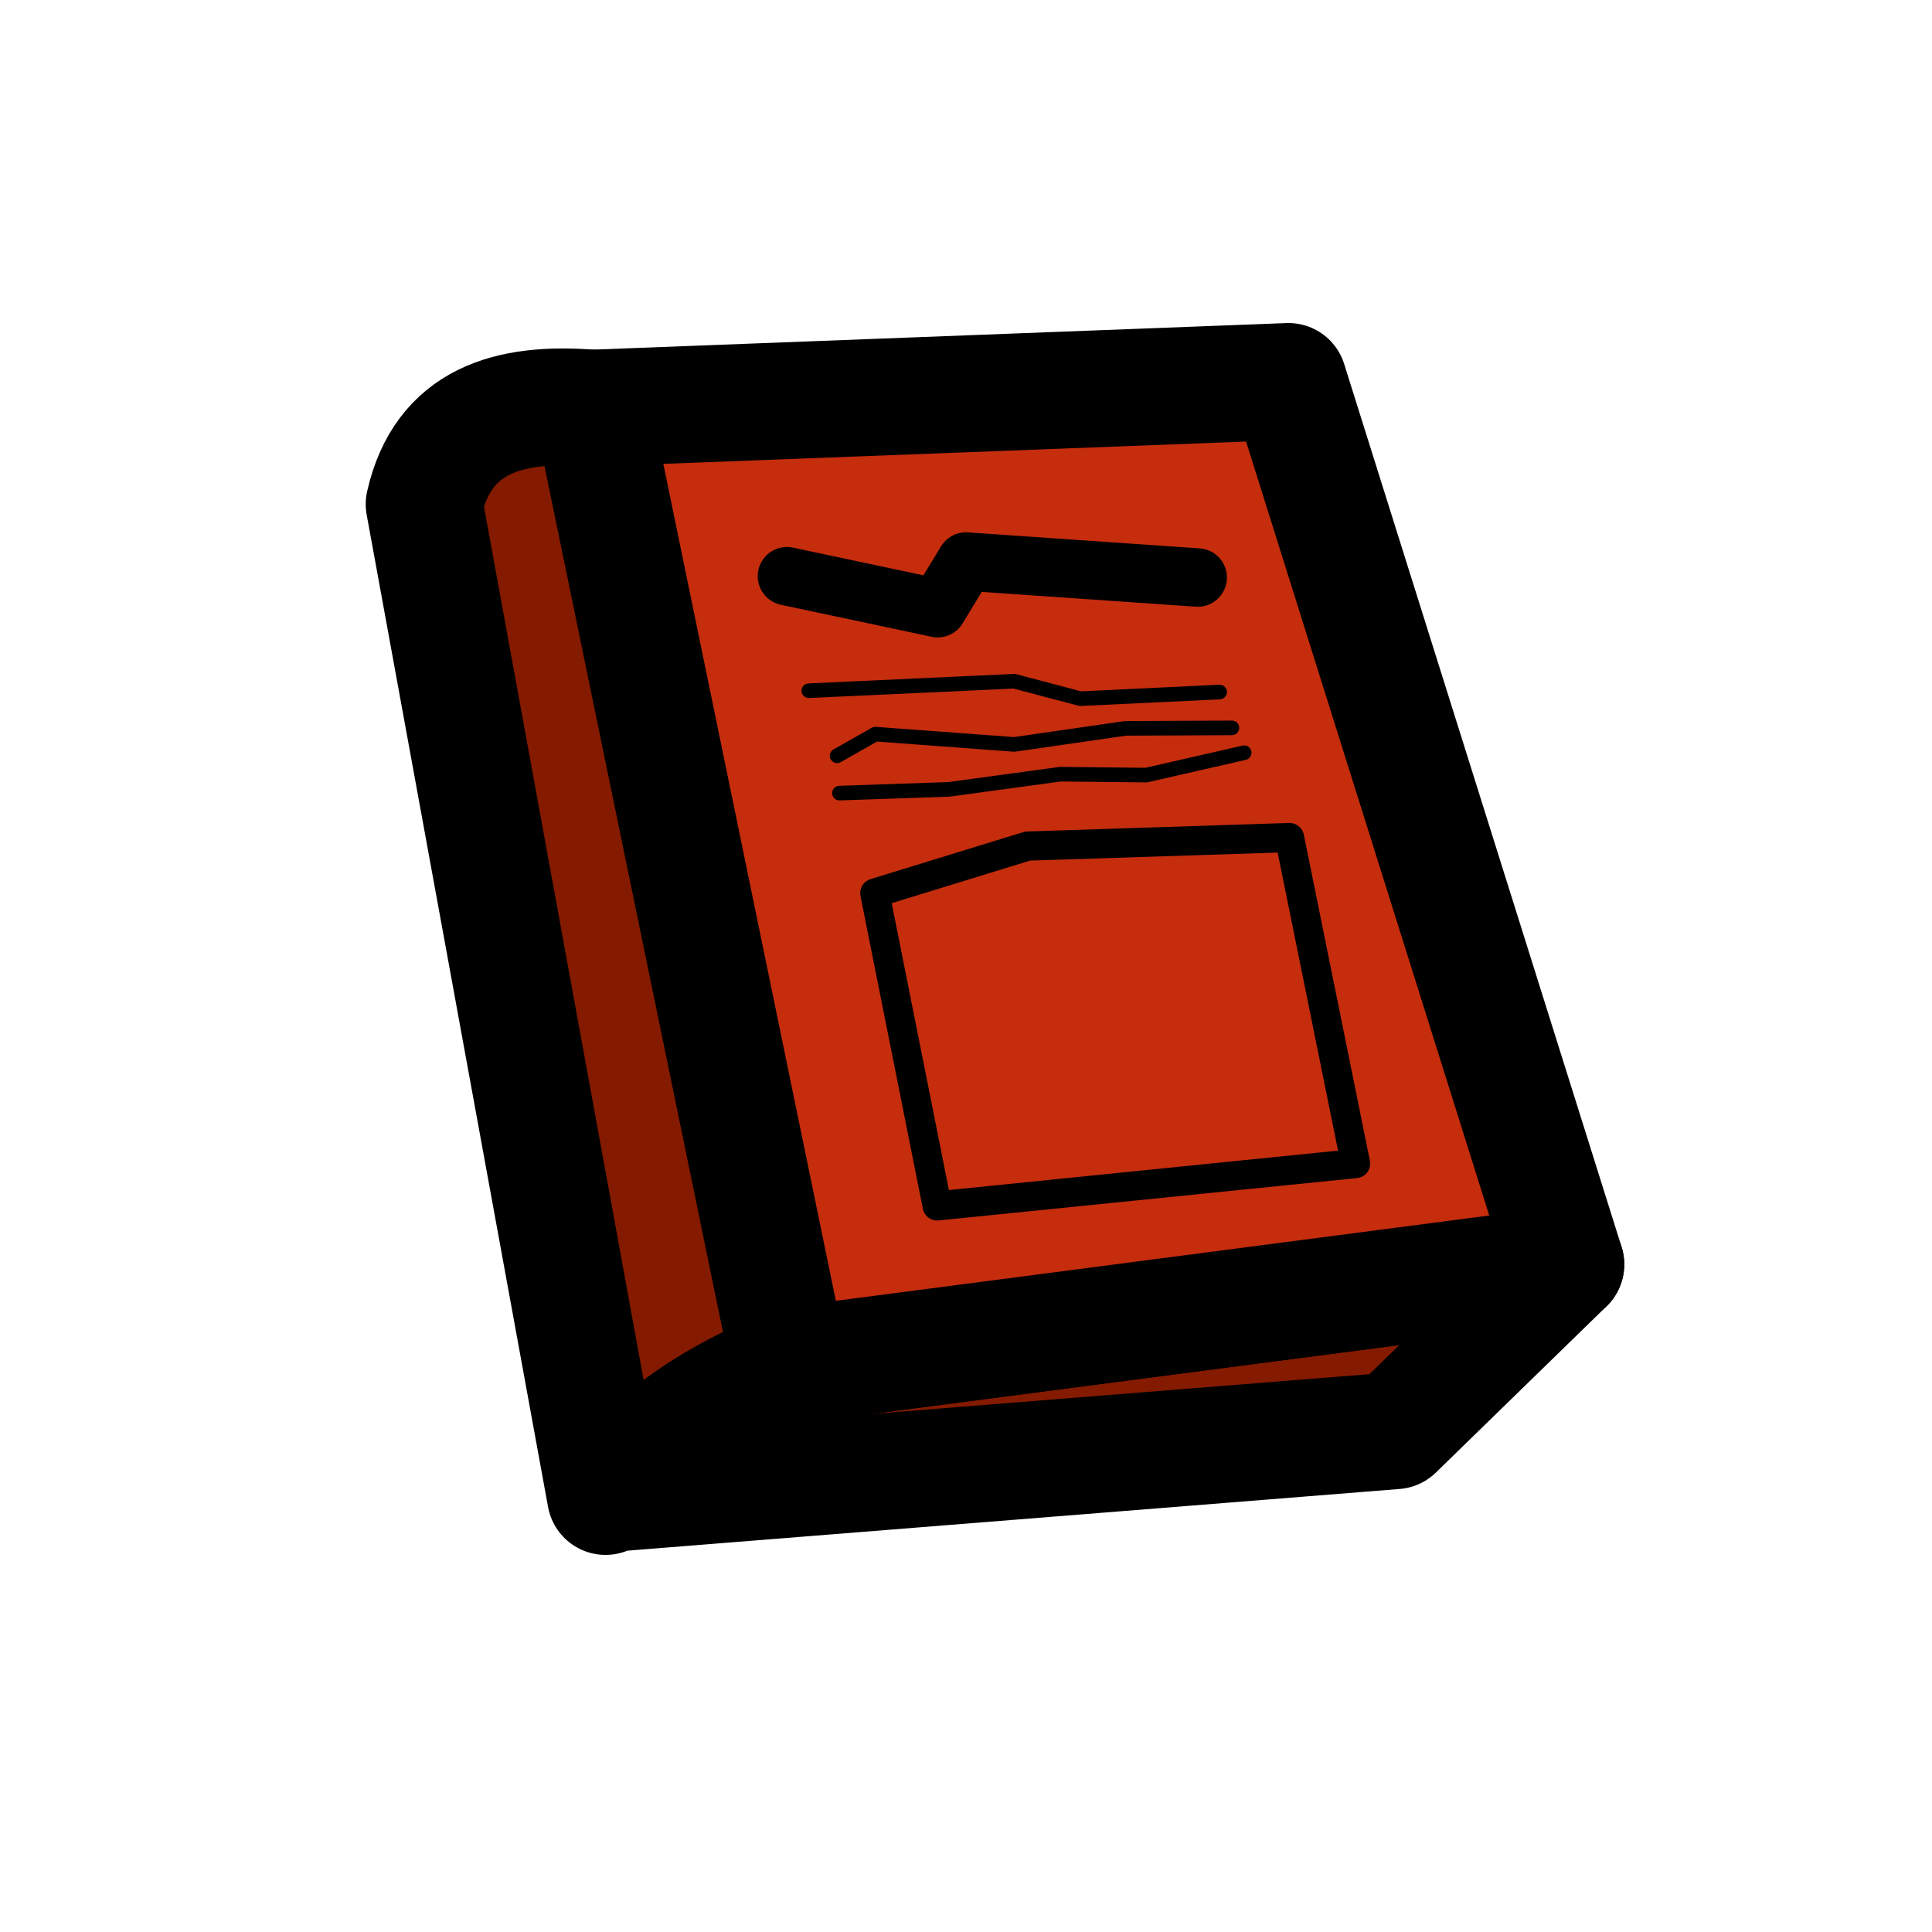
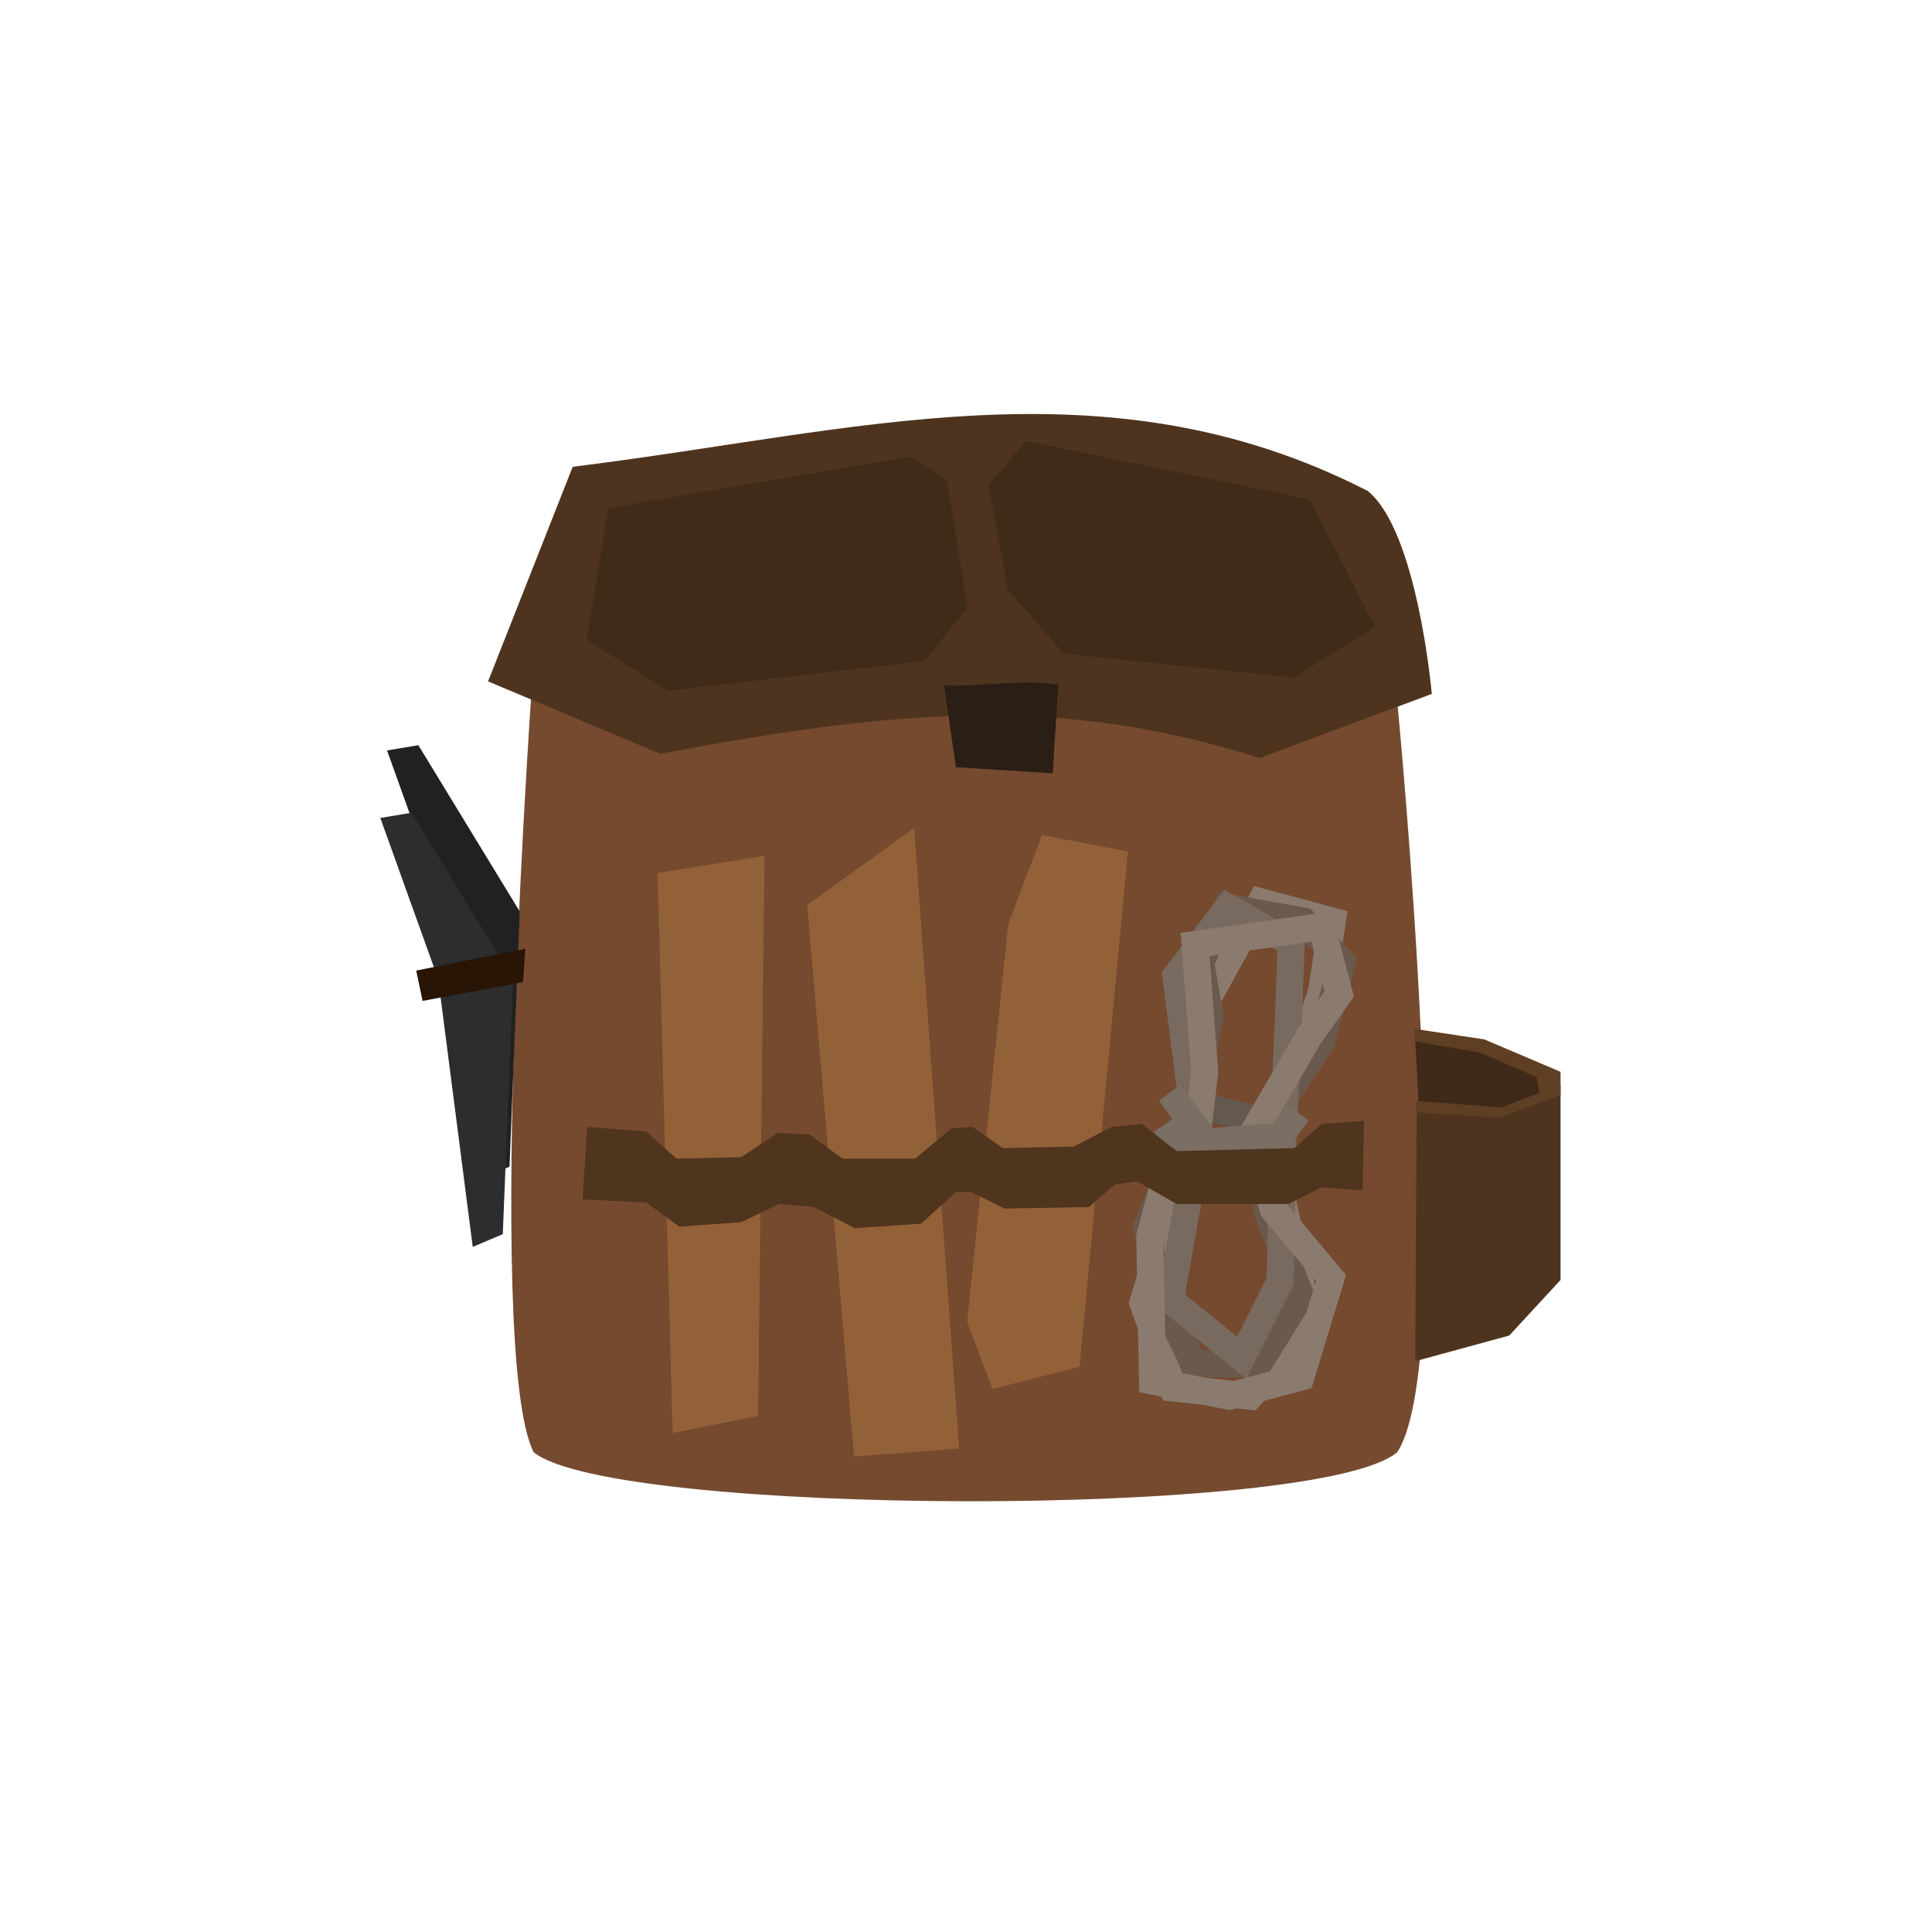
<svg xmlns="http://www.w3.org/2000/svg" width="500" height="500" viewBox="0 0 132.292 132.292" version="1.1" id="svg1" xml:space="preserve">
  <defs id="defs1" />
  <g id="layer1" style="display:none">
    <path style="fill:#979797;fill-opacity:1;stroke:none;stroke-width:0.646;stroke-linejoin:miter;stroke-miterlimit:5;stroke-dasharray:none;stroke-opacity:0.901" d="m 40.471,81.037 c 0,0 67.863,-62.656 68.967,-62.896 3.935,-0.854 6.736,-2.563 6.736,-2.563 2.383,3.806 -1.184,18.763 -5.448,22.138 -64.021,50.677 -63.191,51.769 -63.191,51.769 z" id="path2" />
    <path style="fill:#000000;fill-opacity:1;stroke:#000000;stroke-width:0.646;stroke-linejoin:round;stroke-miterlimit:5;stroke-opacity:1" d="m 37.136,79.447 c 0,0 0.258,3.487 -1.55,5.554 -1.808,2.067 -15.899,11.741 -20.019,22.926 -0.904,2.454 5.812,4.521 7.362,5.554 1.55,1.033 4.004,-2.196 4.004,-3.1 0,-0.904 0.387,-3.487 3.487,-3.616 3.1,-0.129 0.402,-3.487 3.875,-4.133 2.989,-0.556 0.775,-4.004 3.487,-4.391 2.712,-0.387 0.129,-3.746 3.1,-4.262 2.971,-0.517 4.779,0.646 5.554,0.775 0.775,0.129 3.616,-1.679 3.229,-2.325 -0.387,-0.646 -11.883,-16.597 -12.528,-12.98 z" id="path1" />
  </g>
  <g id="g19" style="display:none">
    <path style="fill:#d79657;fill-opacity:1;stroke:none;stroke-width:0.577;stroke-linejoin:miter;stroke-miterlimit:5;stroke-dasharray:none;stroke-opacity:0.901" d="m 40.675,86.765 c 0,0 49.013,-64.005 49.703,-64.743 6.746,-7.224 17.148,-10.182 17.148,-10.182 0,0 -1.13,9.793 -4.824,18.437 -0.511,1.197 -52.477,64.795 -52.477,64.795 z" id="path17" />
    <path style="fill:#684d41;fill-opacity:1;stroke:none;stroke-width:0.577;stroke-linejoin:round;stroke-miterlimit:5;stroke-opacity:1" d="M 40.089,89.614 C 24.744,114.535 22.26,111.945 22.235,112.908 c -0.033,1.258 4.921,5.685 5.924,5.695 1.821,0.02 -1.509,-2.6 20.44,-24.35 z" id="path19" />
    <path id="path20" style="fill:#625140;fill-opacity:1;stroke:none;stroke-width:0.302px;stroke-linecap:butt;stroke-linejoin:miter;stroke-opacity:1" d="m 34.793,80.144 -6.813,2.608 -0.898,7.344 6.505,0.826 17.279,6.829 1.632,3.036 7.083,2.662 3.94,-5.577 -1.926,-5.365 -5.165,0.451 -19.211,-7.963 z" />
  </g>
  <g id="layer3" style="display:none">
    <path style="fill:#e95d23;fill-opacity:1;stroke:none;stroke-width:3.664;stroke-linecap:round;stroke-linejoin:round;stroke-miterlimit:5;stroke-dasharray:none" d="m 43.249,82.056 1.416,-17.021 9.626,-19.624 9.262,-14.744 14.747,3.878 9.3,30.903 0.917,16.626 z" id="path12" />
    <path style="fill:none;stroke:#000000;stroke-width:3.664;stroke-linecap:round;stroke-linejoin:round;stroke-miterlimit:5;stroke-dasharray:none" d="M 60.038,111.179 48.211,101.255 39.399,88.425" id="path5-6" />
    <path style="fill:#e95d23;fill-opacity:1;stroke:#000000;stroke-width:3.664;stroke-linecap:round;stroke-linejoin:round;stroke-miterlimit:5;stroke-dasharray:none" d="m 43.249,82.056 c 0,0 -0.78,-13.015 3.57,-24.505 4.351,-11.49 13.732,-16.5 16.733,-26.884" id="path6" />
    <path style="fill:#e95d23;fill-opacity:1;stroke:#000000;stroke-width:3.664;stroke-linecap:round;stroke-linejoin:round;stroke-miterlimit:5;stroke-dasharray:none" d="m 73.829,45.772 c 0.47,-0.613 2.284,-7.398 0.715,-17.652 -1.569,-10.254 18.305,41.997 13.972,53.954" id="path8" />
    <path style="fill:#e95d23;fill-opacity:1;stroke:#000000;stroke-width:3.664;stroke-linecap:round;stroke-linejoin:round;stroke-miterlimit:5;stroke-dasharray:none" d="m 61.87,58.909 c 3.298,-13.944 5.028,-33.929 -1.665,-46.426 -0.293,-0.547 11.792,7.973 13.624,33.288 0.607,8.386 8.069,24.654 8.85,36.302" id="path9" />
    <path style="fill:#e95d23;fill-opacity:1;stroke:#000000;stroke-width:3.664;stroke-linecap:round;stroke-linejoin:round;stroke-miterlimit:5;stroke-dasharray:none" d="m 66.147,82.12 c 0,0 0.184,-4.367 -0.763,-11.466 -0.947,-7.099 -7.938,-19.269 -5.726,-25.264 2.212,-5.995 -7.91,12.147 -7.099,20.035 0.811,7.888 -2.944,16.648 -2.944,16.648" id="path7" />
    <path style="fill:none;stroke:#000000;stroke-width:3.664;stroke-linecap:round;stroke-linejoin:round;stroke-miterlimit:5;stroke-dasharray:none" d="m 60.038,111.179 v 6.307 h -3.747" id="path10" />
    <path style="fill:none;stroke:#000000;stroke-width:3.664;stroke-linecap:round;stroke-linejoin:round;stroke-miterlimit:5;stroke-dasharray:none" d="m 72.307,111.179 v 6.307 h 3.747" id="path10-2" />
    <path style="fill:none;stroke:#000000;stroke-width:3.664;stroke-linecap:round;stroke-linejoin:round;stroke-miterlimit:5;stroke-dasharray:none" d="m 66.147,111.179 -0.005,6.425" id="path11" />
    <path id="path3-3" style="fill:#3e435a;fill-opacity:1;stroke:#000000;stroke-width:3.664;stroke-miterlimit:5;stroke-dasharray:none;stroke-opacity:1" d="m 66.147,105.853 7.936,-0.093 c 0,0 22.151,-9.772 25.129,-23.733 l -33.065,0.093 m -2e-6,23.733 -7.936,-0.093 c 0,0 -22.151,-9.772 -25.129,-23.733 l 33.065,0.093" />
    <path style="fill:none;stroke:#000000;stroke-width:3.664;stroke-linecap:round;stroke-linejoin:round;stroke-miterlimit:5;stroke-dasharray:none" d="M 27.767,88.426 H 104.517 L 92.054,101.803 79.591,111.179 H 53.403 L 40.072,101.803 Z" id="path3" />
    <path style="fill:none;stroke:#000000;stroke-width:3.664;stroke-linecap:round;stroke-linejoin:round;stroke-miterlimit:5;stroke-dasharray:none" d="m 66.142,88.426 0.005,22.753" id="path4" />
    <path style="fill:none;stroke:#000000;stroke-width:3.664;stroke-linecap:round;stroke-linejoin:round;stroke-miterlimit:5;stroke-dasharray:none" d="m 72.307,111.179 11.771,-9.924 8.813,-12.83" id="path5" />
  </g>
  <g id="layer4" style="display:none">
    <path style="fill:#325232;fill-opacity:1;stroke:#000000;stroke-width:3;stroke-linecap:round;stroke-linejoin:round;stroke-miterlimit:5;stroke-dasharray:none;stroke-opacity:1" d="M 40.406,83.447 C 38.565,81.512 33.058,64.846 49.651,52.138 64.646,40.653 93.864,29.546 93.864,29.546" id="path14" />
    <path style="fill:#3a5e3a;fill-opacity:1;stroke:#000000;stroke-width:3;stroke-linecap:round;stroke-linejoin:round;stroke-miterlimit:5;stroke-dasharray:none;stroke-opacity:1" d="m 38.268,102.843 c 0,0 -1.941,-19.437 9.566,-31.834 11.507,-12.397 45.779,-43.521 46.03,-41.463 C 96.239,49.092 83.635,60.598 80.53,71.009 76.389,84.894 63.726,91.832 40.528,85.987" id="path13" />
  </g>
  <g id="layer2" style="display:none">
    <path style="fill:none;stroke:#000000;stroke-width:0.646;stroke-linejoin:round;stroke-miterlimit:5;stroke-opacity:0.901" d="m 104.347,77.387 c 0,0 0.258,3.487 -1.55,5.554 -1.808,2.067 -16.403,15.499 -22.344,25.832 -5.941,10.333 5.596,6.145 7.362,5.554 1.961,-0.656 4.004,-2.196 4.004,-3.1 0,-0.904 0.387,-3.487 3.487,-3.616 3.1,-0.129 0.904,-3.487 3.875,-4.133 2.971,-0.646 0.775,-4.004 3.487,-4.391 2.712,-0.387 0.129,-3.746 3.1,-4.262 2.971,-0.517 4.779,0.646 5.554,0.775 0.775,0.129 3.616,-1.679 3.229,-2.325 -0.387,-0.646 -9.558,-19.503 -10.203,-15.886 z" id="path1-3" />
  </g>
  <g id="layer5" style="display:none">
    <rect style="fill:#8f8229;fill-opacity:1;stroke:#000000;stroke-width:10;stroke-linecap:round;stroke-linejoin:miter;stroke-miterlimit:5;stroke-dasharray:none;stroke-opacity:1" id="rect14" width="52.955" height="52.955" x="-26.477" y="67.067" transform="rotate(-45)" />
  </g>
  <g id="layer6" style="display:none">
    <circle style="fill:#fffffe;fill-opacity:1;stroke:none;stroke-width:11.438;stroke-linecap:round;stroke-linejoin:miter;stroke-miterlimit:5;stroke-dasharray:none;stroke-opacity:1" id="path15" cx="66.146" cy="66.146" r="49.321" />
  </g>
  <g id="layer8" style="display:none">
    <path style="display:inline;fill:#a26e45;fill-opacity:1;stroke:#000000;stroke-width:7.12;stroke-linecap:round;stroke-miterlimit:5;stroke-dasharray:none;stroke-opacity:1" d="M 21.741,6.313 65.087,13.524 112.029,5.349 111.674,96.083 89.031,118.184 65.087,127.351 41.999,117.943 21.741,95.915 Z" id="path31" />
    <path id="path16-0" style="fill:#979797;fill-opacity:1;stroke:#000000;stroke-width:4.153;stroke-linecap:round;stroke-miterlimit:5;stroke-dasharray:none;stroke-opacity:1" d="m 65.898,27.465 -6.986,7.467 V 78.739 H 52.938 l -3.236,3.236 3.236,3.236 h 9.707 v 13.691 l -2.115,2.24 5.367,4.107 5.368,-4.107 -2.116,-2.24 V 85.211 h 9.707 L 82.094,81.974 78.858,78.739 H 72.884 V 34.932 Z" />
    <path style="fill:#979797;fill-opacity:1;stroke:#000000;stroke-width:4.069;stroke-linecap:round;stroke-miterlimit:5;stroke-dasharray:none;stroke-opacity:1" d="M 58.912,78.739 H 72.884" id="path18-4" />
  </g>
  <g id="layer9" style="display:none">
    <path style="display:inline;fill:#a26e45;fill-opacity:1;stroke:#000000;stroke-width:6.947;stroke-linecap:round;stroke-miterlimit:5;stroke-dasharray:none;stroke-opacity:1" d="M 22.087,7.762 64.383,14.799 110.189,6.822 109.842,95.358 87.748,116.923 64.383,125.869 41.854,116.688 22.087,95.194 Z" id="path31-5" />
    <path style="display:inline;fill:#3c2950;fill-opacity:1;stroke:#000000;stroke-width:4.495;stroke-linecap:round;stroke-miterlimit:5;stroke-dasharray:none;stroke-opacity:1" d="m 50.013,76.219 0.242,-15.838 8.727,-20.525 23.11,-5.98 10.666,8.889 -7.757,1.455 -8.242,5.818 3.394,11.151 3.232,14.842" id="path25-7" />
    <path style="display:inline;fill:#3c2950;fill-opacity:1;stroke:#000000;stroke-width:4.495;stroke-linecap:round;stroke-miterlimit:5;stroke-dasharray:none;stroke-opacity:1" d="m 100.516,78.159 -5.495,-3.879 -15.353,2.586 -6.141,-3.232 -16.161,4.848 -14.707,-4.525 -10.99,4.04 0.106,3.787 11.085,-1.714 13.713,4.114 16.684,-3.885 6.171,3.085 14.742,-2.857 5.6,2.743 z" id="path24-4" />
  </g>
  <g id="layer10" style="display:none">
    <path style="display:inline;fill:#3c2950;fill-opacity:1;stroke:#000000;stroke-width:6.126;stroke-linecap:round;stroke-miterlimit:5;stroke-dasharray:none;stroke-opacity:1" d="M 95.903,90.217 90.325,64.601 84.467,45.354 98.693,35.312 112.082,32.802 93.672,17.46 53.783,27.781 38.721,63.206 38.302,90.542 Z" id="path25" />
    <path style="fill:#3c2950;fill-opacity:1;stroke:#000000;stroke-width:6.126;stroke-linecap:round;stroke-miterlimit:5;stroke-dasharray:none;stroke-opacity:1" d="M 125.471,93.889 115.987,87.195 89.488,91.658 78.888,86.079 50.994,94.447 25.61,86.637 6.642,93.61 l 0.184,6.537 19.132,-2.959 23.669,7.101 28.797,-6.706 10.651,5.325 25.444,-4.931 9.665,4.734 z" id="path24" />
  </g>
  <g id="layer11" style="display:none">
    <path id="path16" style="fill:#b0b0b0;fill-opacity:1;stroke:#000000;stroke-width:5.718;stroke-linecap:round;stroke-miterlimit:5;stroke-dasharray:none;stroke-opacity:1" d="M 66.146,9.467 55.763,20.565 v 65.11 h -8.879 l -4.809,4.809 4.809,4.81 h 14.428 v 20.349 l -3.144,3.329 7.978,6.104 7.979,-6.104 -3.145,-3.329 V 95.294 h 14.428 l 4.81,-4.81 -4.81,-4.809 h -8.879 v -65.11 z" />
    <path style="fill:#b0b0b0;fill-opacity:1;stroke:#000000;stroke-width:5.718;stroke-linecap:round;stroke-miterlimit:5;stroke-dasharray:none;stroke-opacity:1" d="M 55.763,85.675 H 76.528" id="path18" />
  </g>
  <g id="layer12" style="display:none">
    <path style="fill:none;stroke:#404040;stroke-width:3.89;stroke-linecap:round;stroke-miterlimit:5;stroke-dasharray:none;stroke-opacity:1" d="M 51.745,90.192 H 7.438" id="path30" />
    <path style="fill:none;stroke:#404040;stroke-width:3.89;stroke-linecap:round;stroke-miterlimit:5;stroke-dasharray:none;stroke-opacity:1" d="M 71.171,99.632 H 26.864" id="path30-4" />
    <path style="fill:none;stroke:#404040;stroke-width:3.89;stroke-linecap:round;stroke-miterlimit:5;stroke-dasharray:none;stroke-opacity:1" d="M 73.072,68.126 H 28.765" id="path30-7" />
    <path style="fill:none;stroke:#404040;stroke-width:3.89;stroke-linecap:round;stroke-miterlimit:5;stroke-dasharray:none;stroke-opacity:1" d="M 81.779,80.752 H 37.472" id="path30-7-8" />
    <path style="fill:none;stroke:#404040;stroke-width:3.89;stroke-linecap:round;stroke-miterlimit:5;stroke-dasharray:none;stroke-opacity:1" d="M 67.725,47.026 H 23.418" id="path30-6" />
    <path style="fill:none;stroke:#404040;stroke-width:3.89;stroke-linecap:round;stroke-miterlimit:5;stroke-dasharray:none;stroke-opacity:1" d="M 86.79,30.153 H 42.483" id="path30-26" />
    <path style="fill:none;stroke:#000000;stroke-width:6.484;stroke-linecap:round;stroke-miterlimit:5;stroke-dasharray:none;stroke-opacity:1" d="M 93.035,115.64 102.983,92.311 84.188,80.847 95.768,45.062 l 9.737,21.38 17.848,-2.512" id="path26" />
    <path style="fill:none;stroke:#000000;stroke-width:6.484;stroke-linecap:round;stroke-miterlimit:5;stroke-dasharray:none;stroke-opacity:1" d="m 95.768,45.062 -28.043,1.964 5.347,21.1" id="path27" />
    <path style="fill:none;stroke:#000000;stroke-width:6.484;stroke-linecap:round;stroke-miterlimit:5;stroke-dasharray:none;stroke-opacity:1" d="M 84.188,80.847 71.171,99.632 51.745,90.192" id="path28" />
    <path style="fill:none;stroke:#000000;stroke-width:6.484;stroke-linecap:round;stroke-miterlimit:5;stroke-dasharray:none;stroke-opacity:1" d="M 95.768,45.062 87.99,27.239 104.711,16.385 116.463,37.611 Z" id="path29" />
  </g>
  <g id="layer13" style="display:none">
    <path id="path16-7" style="display:inline;fill:#b0b0b0;fill-opacity:1;stroke:#000000;stroke-width:5.92;stroke-linecap:round;stroke-miterlimit:5;stroke-dasharray:none;stroke-opacity:1" d="M 91.738,6.602 80.988,18.093 V 85.503 h -9.193 l -4.979,4.979 4.979,4.98 h 14.937 v 21.067 l -3.255,3.447 8.259,6.32 8.261,-6.32 -3.256,-3.447 V 95.461 h 14.937 l 4.98,-4.98 -4.98,-4.979 h -9.193 V 18.093 Z" />
    <path style="display:inline;fill:none;stroke:#000000;stroke-width:5.92;stroke-linecap:round;stroke-miterlimit:5;stroke-dasharray:none;stroke-opacity:1" d="M 80.988,85.503 H 102.487" id="path18-8" />
    <path style="fill:#0bfd00;fill-opacity:1;stroke:#000000;stroke-width:5.92;stroke-linecap:round;stroke-miterlimit:5;stroke-dasharray:none;stroke-opacity:1" d="M 30.525,61.646 V 79.496 c 21.43,-0.616 13.27,-10e-7 19.905,0 V 61.646 H 68.063 V 43.437 H 50.43 V 26.208 H 29.799 V 43.533 H 12.544 v 18.113 z" id="path32" />
  </g>
  <g id="layer14" style="display:none">
    <path style="fill:#1a1b26;fill-opacity:1;stroke:#000000;stroke-width:7.332;stroke-linecap:round;stroke-miterlimit:5;stroke-dasharray:none;stroke-opacity:1" d="m 115.392,94.673 -9.752,11.209 -18.41,14.083 -7.185,-6.116 -27.568,2.673 -19.843,-1.615 -6.857,-5.927 -7.281,-0.267 L 17.04,87.751 7.687,56.982 20.298,41.957 29.749,24.451 47.856,30.968 59.035,15.772 78.198,11.746 l 12.388,14.15 14.923,-1.226 13.409,16.927 -3.353,9.217 5.879,25.045 z" id="path33" />
    <path style="fill:#1a1b26;fill-opacity:1;stroke:#000000;stroke-width:7.332;stroke-linecap:round;stroke-miterlimit:5;stroke-dasharray:none;stroke-opacity:1" d="M 90.586,25.896 98.77,45.055 92.36,73.91 74.249,70.481 70.615,47.607" id="path34" />
    <path style="fill:#1a1b26;fill-opacity:1;stroke:#000000;stroke-width:7.332;stroke-linecap:round;stroke-miterlimit:5;stroke-dasharray:none;stroke-opacity:1" d="M 47.856,30.968 33.623,46.151 33.167,69.288 42.137,96.555 68.781,100.784 82.811,88.983" id="path35" />
  </g>
  <g id="layer15" style="display:none">
    <path style="fill:none;stroke:#000000;stroke-width:5.827;stroke-linecap:round;stroke-miterlimit:5;stroke-dasharray:none;stroke-opacity:1" d="M 27.973,7.547 H 97.358 V 30.47 L 65.238,68.502 94.242,100.717 v 24.803 H 28.256 V 101.434 L 58.157,67.665 28.073,33.16 Z" id="path52" />
    <path style="fill:#000000;fill-opacity:1;stroke:#000000;stroke-width:5.827;stroke-linecap:round;stroke-miterlimit:5;stroke-dasharray:none;stroke-opacity:1" d="m 47.866,49.842 7.668,-5.906 3.514,0.889 7.1,-1.185 9.348,7.093 -10.259,17.77 -3.225,0.031 -3.855,-0.867 z" id="path53" />
    <path style="fill:#000000;fill-opacity:1;stroke:#000000;stroke-width:5.827;stroke-linecap:round;stroke-miterlimit:5;stroke-dasharray:none;stroke-opacity:1" d="m 28.256,115.363 16.314,-4.693 8.001,-8.89 8.552,-1.778 1.685,-6.223 7.785,9.779 5.038,6.52 18.61,4.927 v 10.516 H 28.256 Z" id="path55" />
    <path style="fill:none;fill-opacity:1;stroke:#000000;stroke-width:5.827;stroke-linecap:round;stroke-miterlimit:5;stroke-dasharray:none;stroke-opacity:1" d="m 62.012,68.533 -0.046,28.357" id="path59" />
  </g>
  <g id="layer16" style="display:none">
    <path style="display:inline;fill:#20f703;fill-opacity:1;stroke:#000000;stroke-width:5.829;stroke-linecap:round;stroke-miterlimit:5;stroke-dasharray:none;stroke-opacity:1" d="m 81.179,74.141 v 16.131 c 19.366,-0.557 11.992,-10e-7 17.988,0 V 74.141 H 115.102 V 57.686 H 99.167 V 42.116 H 80.523 v 15.657 H 64.929 V 74.141 Z" id="path32-7" />
    <rect style="fill:none;fill-opacity:1;stroke:#000000;stroke-width:5.829;stroke-linecap:round;stroke-miterlimit:5;stroke-dasharray:none;stroke-opacity:1" id="rect59" width="117.657" height="74.268" x="7.317" y="28.487" />
  </g>
  <g id="layer17" style="display:none">
    <rect style="display:inline;fill:none;fill-opacity:1;stroke:#000000;stroke-width:5.854;stroke-linecap:round;stroke-miterlimit:5;stroke-dasharray:none;stroke-opacity:1" id="rect59-7" width="118.149" height="74.579" x="7.506" y="28.328" />
    <path style="display:inline;fill:#f60000;fill-opacity:1;stroke:#000000;stroke-width:4.683;stroke-linecap:round;stroke-miterlimit:5;stroke-dasharray:none;stroke-opacity:1" d="M 66.886,75.73 H 56.587 v -22.268 h 10.299" id="path65" />
    <path style="fill:#f60000;fill-opacity:1;stroke:#000000;stroke-width:4.683;stroke-linecap:round;stroke-miterlimit:5;stroke-dasharray:none;stroke-opacity:1" d="m 66.886,47.115 v 38.297 h 6.278 v 5.594 H 97.486 v -5.379 h 12.655 V 46.469 H 99.477 V 40.23 H 77.697 v 6.885 z" id="path60" />
    <path style="fill:#f60000;fill-opacity:1;stroke:#000000;stroke-width:4.683;stroke-linecap:round;stroke-miterlimit:5;stroke-dasharray:none;stroke-opacity:1" d="M 88.36,40.23 V 61.745 h 21.781" id="path61" />
    <path style="fill:#f60000;fill-opacity:1;stroke:#000000;stroke-width:4.683;stroke-linecap:round;stroke-miterlimit:5;stroke-dasharray:none;stroke-opacity:1" d="M 88.36,61.745 H 66.886" id="path62" />
    <path style="fill:#f60000;fill-opacity:1;stroke:#000000;stroke-width:4.683;stroke-linecap:round;stroke-miterlimit:5;stroke-dasharray:none;stroke-opacity:1" d="M 77.697,47.115 V 61.745" id="path63" />
    <path style="fill:#f60000;fill-opacity:1;stroke:#000000;stroke-width:4.683;stroke-linecap:round;stroke-miterlimit:5;stroke-dasharray:none;stroke-opacity:1" d="M 99.477,46.469 V 61.745" id="path64" />
  </g>
  <g id="layer18" style="display:none">
    <path style="display:inline;fill:#f01616;fill-opacity:1;stroke:#000000;stroke-width:6.116;stroke-linecap:round;stroke-miterlimit:5;stroke-dasharray:none;stroke-opacity:1" d="M 72.427,78.574 H 59.77 V 51.206 h 12.657" id="path65-3" />
    <path style="display:inline;fill:#f01616;fill-opacity:1;stroke:#000000;stroke-width:6.116;stroke-linecap:round;stroke-miterlimit:5;stroke-dasharray:none;stroke-opacity:1" d="M 72.427,43.406 V 90.473 h 7.716 v 6.875 H 110.034 v -6.611 h 15.553 V 42.612 H 112.481 V 34.944 H 85.713 v 8.461 z" id="path60-9" />
    <path style="display:inline;fill:#f01616;fill-opacity:1;stroke:#000000;stroke-width:6.116;stroke-linecap:round;stroke-miterlimit:5;stroke-dasharray:none;stroke-opacity:1" d="M 98.818,34.944 V 61.386 H 125.587" id="path61-6" />
    <path style="display:inline;fill:#f01616;fill-opacity:1;stroke:#000000;stroke-width:6.116;stroke-linecap:square;stroke-miterlimit:5;stroke-dasharray:none;stroke-opacity:1" d="M 98.818,61.386 H 72.427" id="path62-5" />
    <path style="display:inline;fill:#f01616;fill-opacity:1;stroke:#000000;stroke-width:6.116;stroke-linecap:round;stroke-miterlimit:5;stroke-dasharray:none;stroke-opacity:1" d="M 85.713,43.406 V 61.386" id="path63-6" />
    <path style="display:inline;fill:#f01616;fill-opacity:1;stroke:#000000;stroke-width:6.116;stroke-linecap:round;stroke-miterlimit:5;stroke-dasharray:none;stroke-opacity:1" d="M 112.481,42.612 V 61.386" id="path64-3" />
    <path style="fill:#000000;fill-opacity:1;stroke:#000000;stroke-width:6.116;stroke-linecap:round;stroke-linejoin:bevel;stroke-miterlimit:5;stroke-dasharray:none;stroke-opacity:1" d="M 6.262,58.501 25.991,38.231 47.448,58.392 H 33.191 v 28.801 H 18.647 V 58.536 Z" id="path66" />
  </g>
  <g id="layer19" style="display:none">
    <path style="fill:#000000;fill-opacity:1;stroke:#000000;stroke-width:5.798;stroke-linecap:round;stroke-linejoin:bevel;stroke-miterlimit:5;stroke-dasharray:none;stroke-opacity:1" d="M 7.775,61.762 26.477,42.547 46.817,61.659 H 33.302 V 88.961 H 19.515 V 61.795 Z" id="path66-9" />
    <path style="display:inline;fill:#26ff0d;fill-opacity:1;stroke:#000000;stroke-width:5.586;stroke-linecap:round;stroke-miterlimit:5;stroke-dasharray:none;stroke-opacity:1" d="m 79.096,77.101 v 22.344 c 26.824,-0.772 16.611,0 24.916,0 V 77.101 h 22.072 V 54.309 H 104.013 V 32.742 H 78.187 V 54.428 H 56.588 v 22.672 z" id="path32-6" />
  </g>
  <g id="g23" style="display:none">
    <path style="display:inline;fill:#916235;fill-opacity:1;stroke:none;stroke-width:0.577;stroke-linejoin:miter;stroke-miterlimit:5;stroke-dasharray:none;stroke-opacity:0.901" d="m 19.983,112.437 0.978,-4.471 2.169,-0.812 -0.007,-0.91 11.951,-12.085 3.651,-1.783 1.003,-1.991 16.431,-16.296 16.984,-17.214 24.947,-25.211 1.937,-0.521 1.733,1.062 0.243,1.79 -12.803,13.249 -25.993,27.376 -18.906,20.358 -1.936,0.945 -1.599,3.648 -12.365,12.1 -0.906,-0.118 -0.854,2.204 -4.467,0.929" id="path21" />
    <path style="fill:#6ee0ea;fill-opacity:1;stroke:none;stroke-width:0.33px;stroke-linecap:butt;stroke-linejoin:miter;stroke-opacity:1" d="m 93.056,28.402 0.569,6.484 3.356,-0.171 8.532,-8.532 0.341,-3.299 -0.853,-0.853 z" id="path22" />
    <path style="display:inline;fill:#6ee0ea;fill-opacity:1;stroke:none;stroke-width:0.33px;stroke-linecap:butt;stroke-linejoin:miter;stroke-opacity:1" d="m 104.772,40.119 -6.484,-0.569 0.171,-3.356 8.532,-8.532 3.299,-0.341 0.853,0.853 z" id="path22-2" />
    <path style="fill:#90e7ef;fill-opacity:1;stroke:none;stroke-width:0.392px;stroke-linecap:butt;stroke-linejoin:miter;stroke-opacity:1" d="m 95.399,29.647 9.864,-7.138 4.205,0.346 0.874,0.874 0.324,4.184 -7.134,9.868 -4.112,0.138 -4.209,-4.209" id="path23" />
  </g>
-   <g id="layer23">
-     <path style="fill:#841a00;fill-opacity:1;stroke:#000000;stroke-width:8;stroke-linecap:round;stroke-linejoin:round;stroke-miterlimit:24.4;stroke-opacity:1;stroke-dasharray:none" d="m 41.463,102.288 54.066,-4.32 11.69,-11.389 -53.153,6.941 c -7.363,3.087 -9.938,6.017 -12.603,8.95 L 29.042,34.522 c 1.295,-5.71 5.753,-7.04 11.507,-6.576 l 36.467,62.577" id="path83" />
+   <g id="layer23" style="display:none">
+     <path style="fill:#841a00;fill-opacity:1;stroke:#000000;stroke-width:8;stroke-linecap:round;stroke-linejoin:round;stroke-miterlimit:24.4;stroke-dasharray:none;stroke-opacity:1" d="m 41.463,102.288 54.066,-4.32 11.69,-11.389 -53.153,6.941 c -7.363,3.087 -9.938,6.017 -12.603,8.95 L 29.042,34.522 c 1.295,-5.71 5.753,-7.04 11.507,-6.576 l 36.467,62.577" id="path83" />
    <path style="fill:#c52d0c;fill-opacity:1;stroke:#000000;stroke-width:8;stroke-linecap:round;stroke-linejoin:round;stroke-miterlimit:24.4;stroke-dasharray:none;stroke-opacity:1" d="m 40.55,27.946 13.517,65.574 53.153,-6.941 -18.996,-60.459 z" id="path76" />
+     <path style="fill:none;fill-opacity:1;stroke:#000000;stroke-width:4;stroke-linecap:round;stroke-linejoin:round;stroke-miterlimit:24.4;stroke-dasharray:none;stroke-opacity:1" d="m 53.884,39.454 10.32,2.192 1.942,-3.196 15.867,1.096" id="path84" />
+     <path style="fill:none;fill-opacity:1;stroke:#000000;stroke-width:2;stroke-linecap:round;stroke-linejoin:round;stroke-miterlimit:24.4;stroke-dasharray:none;stroke-opacity:1" d="m 88.298,57.351 -17.934,0.583 -10.462,3.22 4.271,21.42 28.648,-2.902 z" id="path85" />
+     <path style="fill:none;fill-opacity:1;stroke:#000000;stroke-width:1;stroke-linecap:round;stroke-linejoin:round;stroke-miterlimit:24.4;stroke-dasharray:none;stroke-opacity:1" d="m 55.384,47.296 14.065,-0.65 4.526,1.195 9.538,-0.454" id="path86" />
+     <path style="fill:none;fill-opacity:1;stroke:#000000;stroke-width:1;stroke-linecap:round;stroke-linejoin:round;stroke-miterlimit:24.4;stroke-dasharray:none;stroke-opacity:1" d="m 57.321,51.752 2.617,-1.483 9.511,0.704 7.616,-1.099 7.288,-0.033" id="path87" />
+     <path style="fill:none;fill-opacity:1;stroke:#000000;stroke-width:1;stroke-linecap:round;stroke-linejoin:round;stroke-miterlimit:24.4;stroke-dasharray:none;stroke-opacity:1" d="m 57.481,54.307 7.494,-0.256 7.638,-1.04 5.873,0.064 6.707,-1.533" id="path88" />
  </g>
-   <g id="layer7" style="display:none">
+   <g id="layer7" style="display:inline">
    <path style="fill:#754a2f;fill-opacity:1;stroke:none;stroke-width:0.3px;stroke-linecap:butt;stroke-linejoin:miter;stroke-opacity:1" d="m 36.542,45.175 c 0,0 -3.45,47.458 0,54.265 5.437,4.392 53.766,4.559 59.129,0 4.391,-6.586 0,-51.438 0,-51.438" id="path37" />
    <path style="fill:#936138;fill-opacity:1;stroke:none;stroke-width:0.3px;stroke-linecap:butt;stroke-linejoin:miter;stroke-opacity:1" d="m 46.056,98.121 5.854,-1.171 0.439,-38.346 -7.318,1.171" id="path42" />
    <path style="fill:#936138;fill-opacity:1;stroke:none;stroke-width:0.3px;stroke-linecap:butt;stroke-linejoin:miter;stroke-opacity:1" d="m 55.276,61.971 3.202,37.765 7.197,-0.553 -3.081,-42.481 z" id="path43" />
    <path style="fill:#936138;fill-opacity:1;stroke:none;stroke-width:0.3px;stroke-linecap:butt;stroke-linejoin:miter;stroke-opacity:1" d="m 69.034,63.288 -2.806,27.202 1.721,4.621 5.976,-1.522 3.306,-35.277 -5.884,-1.135 z" id="path44" />
    <path style="fill:#4e341e;fill-opacity:1;stroke:none;stroke-width:0.3px;stroke-linecap:butt;stroke-linejoin:miter;stroke-opacity:1" d="M 96.907,93.207 103.344,91.45 106.857,87.645 V 74.307 l -4.391,1.72 -5.46,-0.548" id="path46" />
    <path id="path47" style="fill:#5f3f24;fill-opacity:1;stroke:none;stroke-width:0.3px;stroke-linecap:butt;stroke-linejoin:miter;stroke-opacity:1" d="m 96.846,70.449 0.07,1.268 4.399,0.868 3.42,1.465 0.142,0.528 -2.264,0.744 -5.525,-0.364 v 1.216 l 5.525,0.364 4.244,-1.537 V 73.392 l -5.222,-2.221 z" />
    <path style="fill:#4e341e;fill-opacity:1;stroke:none;stroke-width:0.3px;stroke-linecap:butt;stroke-linejoin:miter;stroke-opacity:1" d="M 39.216,31.961 33.42,46.657 45.219,51.625 c 16.802,-3.219 27.848,-3.898 41.032,0.282 L 98.042,47.515 c 0,0 -0.976,-11.143 -4.39,-13.898 -18.015,-9.232 -35.228,-4.004 -54.437,-1.656 z" id="path48" />
    <path style="fill:#2a1e15;fill-opacity:1;stroke:none;stroke-width:0.3px;stroke-linecap:butt;stroke-linejoin:miter;stroke-opacity:1" d="m 64.642,46.94 0.815,5.594 6.623,0.414 0.386,-6.073 c -2.429,-0.385 -5.053,0.147 -7.825,0.065 z" id="path49" />
    <path style="fill:#212121;fill-opacity:1;stroke:none;stroke-width:0.3px;stroke-linecap:butt;stroke-linejoin:miter;stroke-opacity:1" d="m 26.503,51.387 3.968,11.059 2.36,18.311 2.057,-0.872 0.703,-17.468 -6.945,-11.391 z" id="path54-8" />
    <path style="fill:#2d2d2d;fill-opacity:1;stroke:none;stroke-width:0.3px;stroke-linecap:butt;stroke-linejoin:miter;stroke-opacity:1" d="m 26.043,56.01 3.968,11.059 2.36,18.311 2.057,-0.872 0.703,-17.468 -6.945,-11.391 z" id="path54" />
    <path style="fill:#281506;fill-opacity:1;stroke:none;stroke-width:0.3px;stroke-linecap:butt;stroke-linejoin:miter;stroke-opacity:1" d="m 35.807,67.251 -6.871,1.284 -0.437,-2.076 7.476,-1.496" id="path56" />
    <path id="path57" style="fill:#3f2919;fill-opacity:1;stroke:none;stroke-width:0.3px;stroke-linecap:butt;stroke-linejoin:miter;stroke-opacity:1" d="m 96.916,71.315 4.435,0.759 3.859,1.684 0.215,1.076 -2.63,1 -5.672,-0.437 z" />
    <path style="fill:none;stroke:#63594f;stroke-width:1.853;stroke-linecap:butt;stroke-linejoin:bevel;stroke-dasharray:none;stroke-opacity:1" d="m 88.892,77.305 -3.491,-0.813 -2.766,-0.677 -2.832,2.303 m 9.155,2.303 -2.239,-1.219 -5.401,0.271" id="path71-2" />
    <path style="fill:none;fill-opacity:1;stroke:#8b7b6f;stroke-width:1.853;stroke-linecap:butt;stroke-linejoin:miter;stroke-dasharray:none;stroke-opacity:1" d="m 81.643,77.928 -3.385,11.283 2.069,5.83 5.265,0.564 4.137,-4.701 -2.821,-12.787 3.573,-10.155 0.752,-4.889 -4.889,-1.316 -3.949,7.146 z" id="path67" />
    <path style="fill:none;fill-opacity:1;stroke:#6a5a4d;stroke-width:1.853;stroke-linecap:butt;stroke-linejoin:miter;stroke-dasharray:none;stroke-opacity:1" d="m 81.737,93.348 -2.539,-5.171 -0.658,-4.231 2.445,-5.641 1.88,-8.65 -0.658,-3.761 1.786,-3.761 5.265,0.94 2.633,2.821 -1.41,5.453 -3.009,4.513 -1.881,2.257 1.316,5.171 2.163,5.453 -2.915,4.701 z" id="path69" />
    <path style="fill:none;fill-opacity:1;stroke:#786a5f;stroke-width:1.853;stroke-linecap:butt;stroke-linejoin:miter;stroke-dasharray:none;stroke-opacity:1" d="m 84.087,62.132 4.325,2.445 -0.188,5.265 -0.376,8.086 -0.188,9.779 -2.633,5.265 -4.889,-3.949 1.88,-10.531 -1.504,-11.659 z" id="path68" />
    <path style="fill:none;fill-opacity:1;stroke:#8b7b6f;stroke-width:1.853;stroke-linecap:butt;stroke-linejoin:miter;stroke-dasharray:none;stroke-opacity:1" d="m 89.071,94.289 2.069,-6.77 -3.949,-4.701 -1.504,-5.077 3.949,-6.77 2.069,-2.915 -1.222,-4.607 -8.65,1.222 0.658,8.744 -0.47,3.949 -1.974,2.351 -1.316,4.983 0.188,9.873 5.265,1.034 z" id="path70" />
    <path style="fill:none;stroke:#7b6e63;stroke-width:1.853;stroke-linecap:butt;stroke-linejoin:bevel;stroke-dasharray:none;stroke-opacity:1" d="m 80.1,74.819 2.503,3.386 5.071,-0.406 1.186,-1.625 m -9.089,0.813 1.976,2.98 4.742,1.219 2.437,-1.896" id="path71" />
    <path style="fill:#4f341e;fill-opacity:1;stroke:none;stroke-width:0.3px;stroke-linecap:butt;stroke-linejoin:miter;stroke-opacity:1" d="m 40.205,77.165 4.036,0.31 2.07,1.863 4.45,-0.103 2.484,-1.656 2.173,0.103 2.277,1.656 h 4.968 l 2.484,-2.07 1.449,-0.103 2.07,1.449 4.864,-0.103 2.587,-1.345 2.07,-0.207 2.38,1.863 8.072,-0.207 1.863,-1.656 2.898,-0.207 -0.103,4.761 -2.794,-0.207 -2.277,1.138 H 80.567 l -2.691,-1.552 -1.552,0.207 -1.759,1.552 -5.796,0.103 -2.277,-1.138 h -1.035 l -2.38,2.173 -4.554,0.31 -2.794,-1.449 -2.38,-0.207 -2.587,1.242 -4.243,0.31 -2.277,-1.656 -4.347,-0.207 z" id="path58" />
    <path id="path72" style="fill:#402a18;fill-opacity:1;stroke:none;stroke-width:0.265px;stroke-linecap:butt;stroke-linejoin:miter;stroke-opacity:1" d="m 70.22,30.188 -2.519,3.075 1.305,7.113 3.835,4.384 15.747,1.634 5.571,-3.47 -4.462,-8.723 z" />
    <path id="path73" style="fill:#402a18;fill-opacity:1;stroke:none;stroke-width:0.265px;stroke-linecap:butt;stroke-linejoin:miter;stroke-opacity:1" d="m 62.374,31.257 -20.729,3.54 -1.461,9.041 5.583,3.455 17.556,-2.038 2.923,-3.654 -1.399,-8.75 z" />
  </g>
  <g id="layer20" style="display:none">
    <path id="path36" style="display:none;fill:none;stroke:#000000;stroke-width:0.305px;stroke-linecap:butt;stroke-linejoin:miter;stroke-opacity:1" d="M 34.372,120.622 46.574,103.063 65.688,7.236 68.454,7.233 86.019,102.81 99.212,120.375" />
    <path style="fill:#84b6c7;fill-opacity:1;stroke:none;stroke-width:0.281px;stroke-linecap:butt;stroke-linejoin:miter;stroke-opacity:1" d="m 19.369,84.405 9.625,3.095 1.372,10.414 12.782,1.115 3.574,6.986 14.961,-7.697 14.156,-15.993 13.589,-18.111 7.699,-12.561 -0.412,-4.713 8.801,-6.33 1.531,-3.815 5.289,-5.673 -0.185,-7.043 -9.813,1.495 -5.587,7.739 -13.765,3.688 -3.474,2.917 -6.088,1.631 -11.547,13.024 -29.119,7.802 -5.974,8.41 -4.538,-1.054 -5.45,4.014 z" id="path39" />
    <path style="fill:#b2d1dc;fill-opacity:1;stroke:none;stroke-width:0.281px;stroke-linecap:butt;stroke-linejoin:miter;stroke-opacity:1" d="m 33.223,80.615 1.055,-15.53 8.25,9.827 10.221,-12.77 5.048,3.864 11.444,-12.696 8.911,-1.184 -1.01,-9.76 15.295,-7.308 5.295,1.791 5.381,-9.868 7.14,-0.308 0.007,6.017 -6.391,0.108 0.683,7.039 -11.679,4.333 1.732,7.962 -11.698,8.752 2.929,6.438 -14.373,6.259 -3.93,12.288 -13.685,-3.154 0.604,24.715 9.88,-5.055 10.328,-6.379 0.788,-9.038 11.525,-7.903 1.263,-8.764 4.786,-6.097 6.404,-10.543 -0.656,-5.442 6.584,-5.375 2.54,-5.495 5.535,-6.298 -0.602,-2.246 1.069,-3.496 2.293,-3.423 -7.414,0.783 -5.615,1.505 -4.265,3.55 -5.488,3.477 -14.025,4.561 -0.047,2.821 -17.221,4.614 3.35,3.516 -12.227,5.282 -9.467,-3.883 -0.989,8.29 -12.234,-0.734 -2.139,6.993 -11.084,0.563 4.487,15.249 z" id="path38" />
    <path style="fill:#d6e7ec;fill-opacity:1;stroke:none;stroke-width:0.241px;stroke-linecap:butt;stroke-linejoin:miter;stroke-opacity:1" d="m 12.939,53.728 5.822,-15.482 14.581,0.097 11.165,-2.37 7.424,-2.991 9.459,-3.103 9.905,-1.241 5.983,-4.275 9.605,-1.436 5.403,-4.25 9.297,1.41 4.214,-2.478 4.462,2.934 -5.254,0.98 -4.647,3.076 -4.867,0.52 -8.847,5.496 -7.758,0.386 -6.778,5.141 -6.889,0.799 -11.571,5.152 -7.113,1.555 -14.337,9.806 -10.769,-3.81 z" id="path40" />
    <path style="fill:#d6e7ec;fill-opacity:1;stroke:none;stroke-width:0.241px;stroke-linecap:butt;stroke-linejoin:miter;stroke-opacity:1" d="M 82.635,119.959 70.797,103.672 l 12.886,-7.097 2.975,-10.904 8.414,-7.318 0.639,-12.557 6.99,-6.981 1.674,-9.483 3.816,-3.58 0.584,-6.966 7.302,-6.115 0.893,-6.014 2.553,-2.168 -0.574,4.726 -2.408,6.466 -3.048,5.086 -1.132,7.898 -2.96,5.3 -1.395,7.443 -5.866,7.666 -0.836,12.568 -4.321,9.95 -0.739,10.084 -8.318,8.623 z" id="path40-0" />
  </g>
  <g id="layer21" style="display:none">
    <path style="fill:none;fill-opacity:1;stroke:#bb2727;stroke-width:1.67;stroke-linecap:butt;stroke-linejoin:miter;stroke-dasharray:none;stroke-opacity:1" d="M 62.414,38.818 106.838,16.64" id="path79" />
    <path style="fill:none;fill-opacity:1;stroke:#bb2727;stroke-width:1.67;stroke-linecap:butt;stroke-linejoin:miter;stroke-dasharray:none;stroke-opacity:1" d="m 71.313,47.762 33.901,-26.927" id="path79-0" />
    <path style="fill:none;fill-opacity:1;stroke:#bb2727;stroke-width:1.67;stroke-linecap:butt;stroke-linejoin:miter;stroke-dasharray:none;stroke-opacity:1" d="M 85.554,56.732 108.4,23.059" id="path80" />
    <path style="fill:none;fill-opacity:1;stroke:#bb2727;stroke-width:1.67;stroke-linecap:butt;stroke-linejoin:miter;stroke-dasharray:none;stroke-opacity:1" d="M 89.215,65.753 113.119,20.886" id="path81" />
    <path style="fill:#f85800;fill-opacity:0.768;stroke:none;stroke-width:0.442px;stroke-linecap:butt;stroke-linejoin:miter;stroke-opacity:1" d="m 43.186,19.009 9.541,-7.627 24.56,1.22 9,7.257 7.322,-3.966 7.558,15.777 16.392,6.021 1.831,22.81 -4.729,17.735 c 0,0 3.661,6.742 3.814,6.742 l -3.573,7.362 -64.134,25.213 -39.991,-29.899 9.763,-57.967 z" id="path82" />
    <circle style="fill:#424242;fill-opacity:1;fill-rule:evenodd;stroke:none;stroke-width:1.106;stroke-linejoin:bevel" id="path75" cx="69.225" cy="58.842" r="33.498" />
    <circle style="fill:#333333;fill-opacity:1;fill-rule:evenodd;stroke:none;stroke-width:0.698;stroke-linejoin:bevel;stroke-opacity:1" id="circle75" cx="69.225" cy="58.842" r="21.151" />
    <path style="fill:#333333;fill-opacity:1;stroke:none;stroke-width:0.403px;stroke-linecap:butt;stroke-linejoin:miter;stroke-opacity:1" d="M 12.32,51.643 62.414,38.818 89.215,65.753 66.041,115.449 Z" id="path77" />
    <path style="fill:#424242;fill-opacity:1;stroke:none;stroke-width:0.442px;stroke-linecap:butt;stroke-linejoin:miter;stroke-opacity:1" d="m 105.672,15.626 -2.67,5.115 5.301,4.343 5.301,-2.517 1.297,-2.975 -2.059,-0.992 -1.602,-3.966 z" id="path78" />
  </g>
  <g id="layer22" style="display:none">
    <path style="display:inline;fill:#424242;fill-opacity:1;stroke:none;stroke-width:0.36px;stroke-linecap:butt;stroke-linejoin:miter;stroke-opacity:1" d="m 44.967,70.176 2.949,3.113 6.272,0.994 3.21,-6.508 h 0.674 l -3.619,7.186 -6.884,-1.184 -3.369,-3.293 z" id="path50" />
    <path style="display:inline;fill:#424242;fill-opacity:1;stroke:none;stroke-width:0.36px;stroke-linecap:butt;stroke-linejoin:miter;stroke-opacity:1" d="m 51.033,68.484 -0.601,1.677 0.527,0.746 0.044,1.756 0.373,0.044 0.286,-1.888 -0.286,-0.922 2.305,-1.662" id="path51" />
    <path style="fill:#424242;fill-opacity:1;stroke:none;stroke-width:0.36px;stroke-linecap:butt;stroke-linejoin:miter;stroke-opacity:1" d="M 60.153,62.311 H 121.106 c 0,0 2.266,-0.317 3.539,-1.218 0,0 0.769,2.383 -0.007,5.053 -1.366,-1.025 -3.533,-1.098 -3.533,-1.098 H 60.144" id="path45" />
    <path style="fill:#45261a;fill-opacity:1;stroke:none;stroke-width:0.227px;stroke-linecap:butt;stroke-linejoin:miter;stroke-opacity:1" d="m 61.106,63.303 54.4,0.443 3.325,3.408 -1.552,1.108 L 57.204,68.484 49.446,69.149 10.568,84.736 10.209,73.398 9.1,67.347 38.709,63.13 l 3.27,1.117 11.147,-2.792 h 6.206 z" id="path41" />
    <path style="fill:#424242;fill-opacity:1;stroke:none;stroke-width:0.36px;stroke-linecap:butt;stroke-linejoin:miter;stroke-opacity:1" d="m 44.636,60.325 5.796,-1.317 0.311,1.036 2.104,2.652 5.752,0.088 1.3,1.424 v 1.552 l -11.55,0.124 -3.405,0.946 -0.758,-2.061 0.754,-3.369 z" id="path74" />
  </g>
-   <path style="fill:none;fill-opacity:1;stroke:#000000;stroke-width:4;stroke-linecap:round;stroke-linejoin:round;stroke-miterlimit:24.4;stroke-dasharray:none;stroke-opacity:1" d="m 53.884,39.454 10.32,2.192 1.942,-3.196 15.867,1.096" id="path84" />
-   <path style="fill:none;fill-opacity:1;stroke:#000000;stroke-width:2;stroke-linecap:round;stroke-linejoin:round;stroke-miterlimit:24.4;stroke-dasharray:none;stroke-opacity:1" d="m 88.298,57.351 -17.934,0.583 -10.462,3.22 4.271,21.42 28.648,-2.902 z" id="path85" />
-   <path style="fill:none;fill-opacity:1;stroke:#000000;stroke-width:1;stroke-linecap:round;stroke-linejoin:round;stroke-miterlimit:24.4;stroke-dasharray:none;stroke-opacity:1" d="m 55.384,47.296 14.065,-0.65 4.526,1.195 9.538,-0.454" id="path86" />
-   <path style="fill:none;fill-opacity:1;stroke:#000000;stroke-width:1;stroke-linecap:round;stroke-linejoin:round;stroke-miterlimit:24.4;stroke-dasharray:none;stroke-opacity:1" d="m 57.321,51.752 2.617,-1.483 9.511,0.704 7.616,-1.099 7.288,-0.033" id="path87" />
-   <path style="fill:none;fill-opacity:1;stroke:#000000;stroke-width:1;stroke-linecap:round;stroke-linejoin:round;stroke-miterlimit:24.4;stroke-dasharray:none;stroke-opacity:1" d="m 57.481,54.307 7.494,-0.256 7.638,-1.04 5.873,0.064 6.707,-1.533" id="path88" />
</svg>
